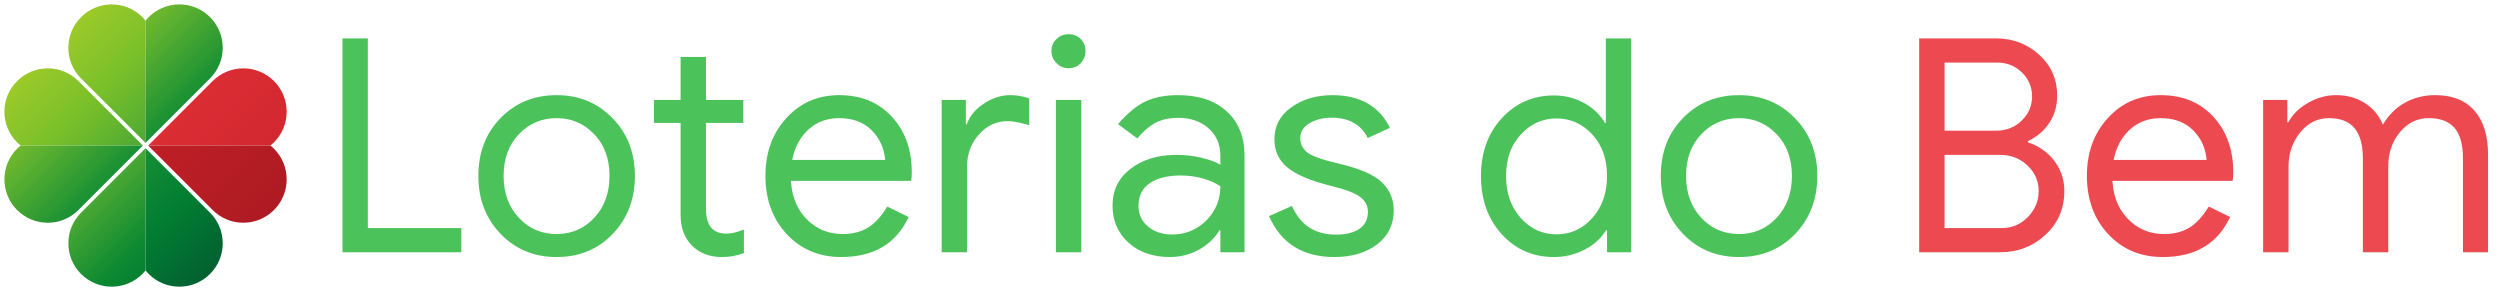
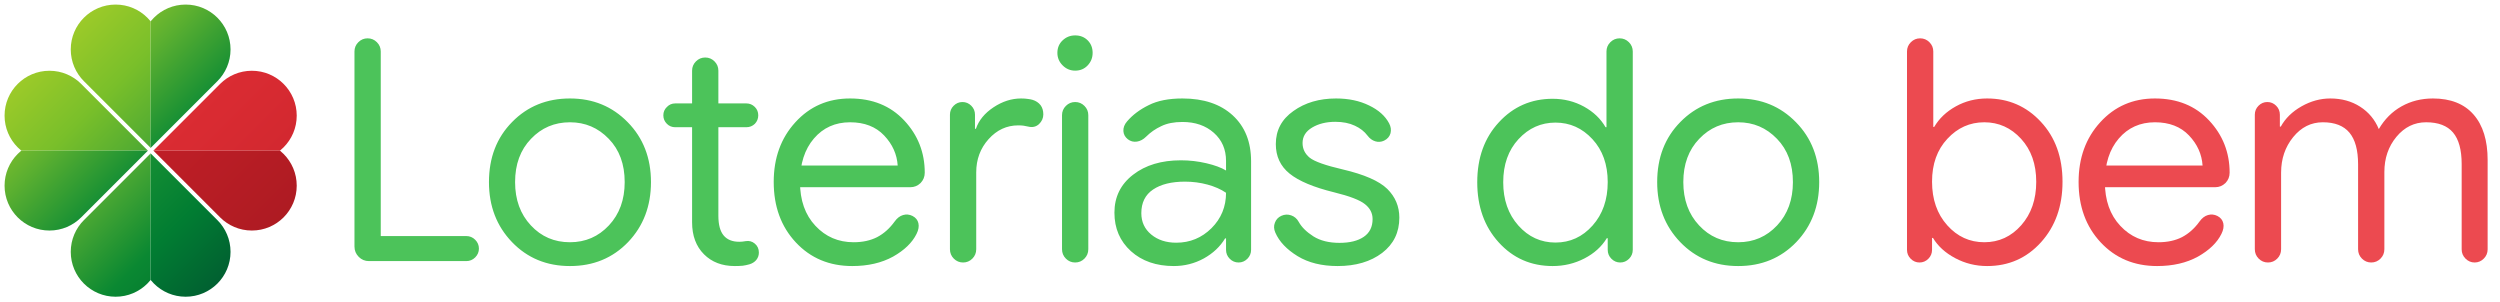
- <svg xmlns="http://www.w3.org/2000/svg" viewBox="0 0 1673.9 194.9" role="img" aria-label="Loterias do Bem">
+ <svg xmlns="http://www.w3.org/2000/svg" viewBox="0 0 1617.2 194.9" role="img" aria-label="Loterias do Bem">
  <svg viewBox="-660 -660 1320 1320" x="0" y="0" width="194.9" height="194.9">
    <defs>
      <linearGradient id="tc" gradientUnits="userSpaceOnUse" x1="-660" y1="-660" x2="660" y2="660">
        <stop offset="0" stop-color="#9cca29" />
        <stop offset="0.167" stop-color="#9cca29" />
        <stop offset="0.333" stop-color="#79bf2a" />
        <stop offset="0.5" stop-color="#4ba833" />
        <stop offset="0.667" stop-color="#0a8832" />
        <stop offset="0.833" stop-color="#00712f" />
        <stop offset="1" stop-color="#016031" />
      </linearGradient>
      <linearGradient id="te" gradientUnits="userSpaceOnUse" x1="-660" y1="-660" x2="660" y2="660">
        <stop offset="0" stop-color="#9cca29" />
        <stop offset="0.167" stop-color="#9cca29" />
        <stop offset="0.333" stop-color="#5cb030" />
        <stop offset="0.5" stop-color="#168f34" />
        <stop offset="0.667" stop-color="#017d32" />
        <stop offset="0.833" stop-color="#016031" />
        <stop offset="1" stop-color="#016031" />
      </linearGradient>
      <linearGradient id="tvc" gradientUnits="userSpaceOnUse" x1="-660" y1="-660" x2="660" y2="660">
        <stop offset="0" stop-color="#e4353c" />
        <stop offset="0.55" stop-color="#d92b32" />
        <stop offset="1" stop-color="#c7232b" />
      </linearGradient>
      <linearGradient id="tve" gradientUnits="userSpaceOnUse" x1="-660" y1="-660" x2="660" y2="660">
        <stop offset="0" stop-color="#cf242c" />
        <stop offset="0.55" stop-color="#bd1e26" />
        <stop offset="1" stop-color="#a51920" />
      </linearGradient>
      <clipPath id="tf0">
        <path d="M0 -12L292.4 -304.4L153.4 -443.4L-153.4 -443.4L-292.4 -304.4ZM-43.2 -443.4A196.6 196.6 0 1 0 350 -443.4A196.6 196.6 0 1 0 -43.2 -443.4ZM-350 -443.4A196.6 196.6 0 1 0 43.2 -443.4A196.6 196.6 0 1 0 -350 -443.4Z" />
      </clipPath>
      <clipPath id="tf1">
        <path d="M12 0L304.4 292.4L443.4 153.4L443.4 -153.4L304.4 -292.4ZM246.8 153.4A196.6 196.6 0 1 0 640 153.4A196.6 196.6 0 1 0 246.8 153.4ZM246.8 -153.4A196.6 196.6 0 1 0 640 -153.4A196.6 196.6 0 1 0 246.8 -153.4Z" />
      </clipPath>
      <clipPath id="tf2">
        <path d="M0 12L-292.4 304.4L-153.4 443.4L153.4 443.4L292.4 304.4ZM-350 443.4A196.6 196.6 0 1 0 43.2 443.4A196.6 196.6 0 1 0 -350 443.4ZM-43.2 443.4A196.6 196.6 0 1 0 350 443.4A196.6 196.6 0 1 0 -43.2 443.4Z" />
      </clipPath>
      <clipPath id="tf3">
        <path d="M-12 0L-304.4 -292.4L-443.4 -153.4L-443.4 153.4L-304.4 292.4ZM-640 -153.4A196.6 196.6 0 1 0 -246.8 -153.4A196.6 196.6 0 1 0 -640 -153.4ZM-640 153.4A196.6 196.6 0 1 0 -246.8 153.4A196.6 196.6 0 1 0 -640 153.4Z" />
      </clipPath>
    </defs>
    <g clip-path="url(#tf0)">
      <polygon points="0,40 -700,40 -700,-700 0,-700" fill="url(#tc)" />
      <polygon points="0,40 700,40 700,-700 0,-700" fill="url(#te)" />
    </g>
    <g clip-path="url(#tf1)">
      <polygon points="-40,0 -40,-700 700,-700 700,0" fill="url(#tvc)" />
      <polygon points="-40,0 -40,700 700,700 700,0" fill="url(#tve)" />
    </g>
    <g clip-path="url(#tf2)">
      <polygon points="0,-40 -700,-40 -700,700 0,700" fill="url(#tc)" />
      <polygon points="0,-40 700,-40 700,700 0,700" fill="url(#te)" />
    </g>
    <g clip-path="url(#tf3)">
      <polygon points="40,0 40,-700 -700,-700 -700,0" fill="url(#tc)" />
      <polygon points="40,0 40,700 -700,700 -700,0" fill="url(#te)" />
    </g>
  </svg>
  <g transform="translate(221.3 14.9)">
-     <path d="M8 154Q8 154 8 154Q8 154 8 154L8 10.8Q8 10.8 8 10.8Q8 10.8 8 10.8L25 10.8Q25 10.8 25 10.8Q25 10.8 25 10.8L25 137.8L87.6 137.8Q87.6 137.8 87.6 137.8Q87.6 137.8 87.6 137.8L87.6 154Q87.6 154 87.6 154Q87.6 154 87.6 154Z M151.4 157.2Q128.8 157.2 113.9 141.7Q99 126.2 99 102.9L99 102.9Q99 79.2 114 64Q128.9 48.8 151.4 48.8Q173.8 48.8 188.8 64.2Q203.8 79.5 203.8 102.9L203.8 102.9Q203.8 126.2 189 141.7Q174.1 157.2 151.4 157.2ZM151.4 141.8Q166.4 141.8 176.6 130.9Q186.8 120 186.8 102.9L186.8 102.9Q186.8 85.5 176.5 74.9Q166.2 64.2 151.4 64.2Q136.4 64.2 126.2 74.9Q115.9 85.6 115.9 102.9L115.9 102.9Q115.9 120 126.1 130.9Q136.2 141.8 151.4 141.8Z M262 157.2Q249.7 157.2 242.1 149.6Q234.4 141.9 234.4 128.9L234.4 23.2Q234.4 23.2 234.4 23.2Q234.4 23.2 234.4 23.2L251.4 23.2Q251.4 23.2 251.4 23.2Q251.4 23.2 251.4 23.2L251.4 124.7Q251.4 133.3 254.8 137.4Q258.2 141.5 264.9 141.5Q267.3 141.5 270.3 140.9Q273.2 140.2 276.8 138.8Q276.8 138.8 276.8 138.8Q276.8 138.8 276.8 138.8L276.8 154.6Q276.8 154.6 276.8 154.6Q276.8 154.6 276.8 154.6Q272.7 156 269.3 156.6Q265.9 157.2 262 157.2ZM216.6 67.4Q216.6 67.4 216.6 67.4Q216.6 67.4 216.6 67.4L216.6 52Q216.6 52 216.6 52Q216.6 52 216.6 52L276.4 52Q276.4 52 276.4 52Q276.4 52 276.4 52L276.4 67.4Q276.4 67.4 276.4 67.4Q276.4 67.4 276.4 67.4Z M342 157.2Q319.8 157.2 305.5 141.9Q291.2 126.6 291.2 102.8L291.2 102.8Q291.2 79.5 305.2 64.2Q319.2 48.8 340.6 48.8Q362.6 48.8 375.9 63.3Q389.2 77.7 389.2 100.6Q389.2 102.4 389.1 103.4Q389 104.3 388.8 106.2Q388.8 106.2 388.8 106.2Q388.8 106.2 388.8 106.2L301.2 106.2L301.2 92.2L371.4 92.2L371.4 92.2Q370.4 80.4 362.3 72.3Q354.2 64.2 340.6 64.2Q326.2 64.2 317.2 74.7Q308.2 85.2 308.2 102.8L308.2 102.8Q308.2 120.6 318.2 131.2Q328.1 141.8 342.9 141.8Q352.7 141.8 359.7 137.6Q366.7 133.4 372.8 123.4Q372.8 123.4 372.8 123.4Q372.8 123.4 372.8 123.4L387.1 130.4Q387.1 130.4 387.1 130.4Q387.1 130.4 387.1 130.4Q380.7 144 369.4 150.6Q358.1 157.2 342 157.2Z M409.2 154Q409.2 154 409.2 154Q409.2 154 409.2 154L409.2 52Q409.2 52 409.2 52Q409.2 52 409.2 52L425.4 52Q425.4 52 425.4 52Q425.4 52 425.4 52L425.4 70.4L422.7 68.4L426 68.4Q428.8 60.2 437.4 54.5Q446 48.8 455.2 48.8Q457.8 48.8 460.7 49.2Q463.5 49.6 467.8 50.9Q467.8 50.9 467.8 50.9Q467.8 50.9 467.8 50.9L467.8 68.9Q467.8 68.9 467.8 68.9Q467.8 68.9 467.8 68.9Q461.6 67.1 458.5 66.7Q455.3 66.2 453.4 66.2Q442.2 66.2 434.2 75.1Q426.2 84 426.2 96.6L426.2 154Q426.2 154 426.2 154Q426.2 154 426.2 154Z M485.7 154Q485.7 154 485.7 154Q485.7 154 485.7 154L485.7 52Q485.7 52 485.7 52Q485.7 52 485.7 52L502.7 52Q502.7 52 502.7 52Q502.7 52 502.7 52L502.7 154Q502.7 154 502.7 154Q502.7 154 502.7 154ZM494.2 30.8Q489.5 30.8 486.1 27.4Q482.7 24 482.7 19.3Q482.7 14.4 486.1 11.2Q489.5 8 494.2 8Q499.1 8 502.3 11.2Q505.5 14.4 505.5 19.3Q505.5 24 502.3 27.4Q499.1 30.8 494.2 30.8Z M562 157.2Q545 157.2 534.3 147.6Q523.6 137.9 523.6 122.7L523.6 122.7Q523.6 107.4 535.7 98.1Q547.7 88.8 566.6 88.8Q575 88.8 583.1 90.7Q591.2 92.6 595.8 95.4L595.8 89.2Q595.8 78 587.9 71Q580 64 567.6 64Q558.7 64 552.5 67.3Q546.3 70.5 540.2 77.8Q540.2 77.8 540.2 77.8Q540.2 77.8 540.2 77.8L527.3 68.2Q527.3 68.2 527.3 68.2Q527.3 68.2 527.3 68.2Q536.8 57.2 545.7 53Q554.6 48.8 567.6 48.8Q588.2 48.8 600.1 59.7Q612 70.6 612 89.4L612 154Q612 154 612 154Q612 154 612 154L595.8 154Q595.8 154 595.8 154Q595.8 154 595.8 154L595.8 129.3L601.8 139.3L595.2 139.3Q590.4 147.3 581.4 152.3Q572.4 157.2 562 157.2ZM563.6 142.1Q576.9 142.1 586.4 132.7Q595.8 123.3 595.8 109.8L595.8 109.8Q590.8 106.4 583.8 104.5Q576.8 102.6 569.2 102.6Q556.2 102.6 548.6 107.7Q541 112.8 541 123L541 123Q541 131.5 547.4 136.8Q553.8 142.1 563.6 142.1Z M672 157.2Q656.6 157.2 645.6 150.5Q634.6 143.8 628.4 129.8Q628.4 129.8 628.4 129.8Q628.4 129.8 628.4 129.8L643.7 123Q643.7 123 643.7 123Q643.7 123 643.7 123Q648.2 132.9 655.6 137.6Q663 142.2 673.2 142.2Q683.2 142.2 688.9 138.3Q694.6 134.4 694.6 126.8L694.6 126.8Q694.6 121.1 689.7 117.2Q684.8 113.2 669.7 109.5Q649.8 104.6 640.9 97.4Q632 90.2 632 78.3L632 78.3Q632 64.9 643.4 56.9Q654.7 48.8 671 48.8Q684.7 48.8 694.5 54.4Q704.2 60 709.3 70.7Q709.3 70.7 709.3 70.7Q709.3 70.7 709.3 70.7L694.5 77.5Q694.5 77.5 694.5 77.5Q694.5 77.5 694.5 77.5Q691 70.6 685 67.3Q678.9 63.9 670.5 63.9Q661.7 63.9 655.5 67.6Q649.3 71.3 649.3 77.6L649.3 77.6Q649.3 83.3 653.9 87.1Q658.5 90.8 675.3 94.7Q696.2 99.6 704.1 107.3Q711.9 115 711.9 125.9L711.9 125.9Q711.9 140.2 700.8 148.7Q689.6 157.2 672 157.2Z M819.1 157.2Q798.1 157.2 784.2 141.9Q770.3 126.6 770.3 103L770.3 103Q770.3 79.3 784.3 64.2Q798.3 49 819.1 49Q830.1 49 839.4 54.1Q848.6 59.2 853.3 67.4L853.9 67.4L853.9 10.8Q853.9 10.8 853.9 10.8Q853.9 10.8 853.9 10.8L870.9 10.8Q870.9 10.8 870.9 10.8Q870.9 10.8 870.9 10.8L870.9 154Q870.9 154 870.9 154Q870.9 154 870.9 154L854.7 154Q854.7 154 854.7 154Q854.7 154 854.7 154L854.7 135.2L856.7 139.2L854.1 139.2Q849.1 147.4 839.6 152.3Q830.1 157.2 819.1 157.2ZM820.9 142Q835.1 142 844.9 131Q854.7 120 854.7 102.9L854.7 102.9Q854.7 85.8 844.8 75.1Q834.9 64.4 820.9 64.4Q806.9 64.4 797 75.1Q787.1 85.8 787.1 103L787.1 103Q787.1 120 796.9 131Q806.7 142 820.9 142Z M943.1 157.2Q920.5 157.2 905.6 141.7Q890.7 126.2 890.7 102.9L890.7 102.9Q890.7 79.2 905.7 64Q920.6 48.8 943.1 48.8Q965.5 48.8 980.5 64.2Q995.5 79.5 995.5 102.9L995.5 102.9Q995.5 126.2 980.7 141.7Q965.8 157.2 943.1 157.2ZM943.1 141.8Q958.1 141.8 968.3 130.9Q978.5 120 978.5 102.9L978.5 102.9Q978.5 85.5 968.2 74.9Q957.9 64.2 943.1 64.2Q928.1 64.2 917.9 74.9Q907.6 85.6 907.6 102.9L907.6 102.9Q907.6 120 917.8 130.9Q927.9 141.8 943.1 141.8Z" fill="#4cc35a" />
-     <path d="M1063.7 154Q1063.7 154 1063.7 154Q1063.7 154 1063.7 154L1063.7 10.8Q1063.7 10.8 1063.7 10.8Q1063.7 10.8 1063.7 10.8L1115.1 10.8Q1132 10.8 1144.1 21.8Q1156.1 32.7 1156.1 49.1L1156.1 49.1Q1156.1 59.4 1150.9 67.3Q1145.7 75.2 1136.5 79.6L1136.5 80.4Q1147.4 84 1154.2 92.8Q1160.9 101.6 1160.9 113L1160.9 113Q1160.9 130.6 1148.3 142.3Q1135.7 154 1117.9 154ZM1080.7 137.8L1118.9 137.8Q1129.3 137.8 1136.5 130.4Q1143.7 123 1143.7 113L1143.7 113Q1143.7 102.9 1136.2 95.9Q1128.7 88.8 1118.1 88.8L1072.7 88.8L1072.7 72.6L1115.1 72.6Q1125.5 72.6 1132.4 65.8Q1139.3 59 1139.3 49.7L1139.3 49.7Q1139.3 40.4 1132.6 33.7Q1125.8 27 1115.9 27L1080.7 27Z M1226.8 157.2Q1204.6 157.2 1190.3 141.9Q1176 126.6 1176 102.8L1176 102.8Q1176 79.5 1190 64.2Q1204 48.8 1225.4 48.8Q1247.4 48.8 1260.7 63.3Q1274 77.7 1274 100.6Q1274 102.4 1273.9 103.4Q1273.8 104.3 1273.6 106.2Q1273.6 106.2 1273.6 106.2Q1273.6 106.2 1273.6 106.2L1186 106.2L1186 92.2L1256.2 92.2L1256.2 92.2Q1255.2 80.4 1247.1 72.3Q1239 64.2 1225.4 64.2Q1211 64.2 1202 74.7Q1193 85.2 1193 102.8L1193 102.8Q1193 120.6 1203 131.2Q1212.9 141.8 1227.7 141.8Q1237.5 141.8 1244.5 137.6Q1251.5 133.4 1257.6 123.4Q1257.6 123.4 1257.6 123.4Q1257.6 123.4 1257.6 123.4L1271.9 130.4Q1271.9 130.4 1271.9 130.4Q1271.9 130.4 1271.9 130.4Q1265.5 144 1254.2 150.6Q1242.9 157.2 1226.8 157.2Z M1294 154Q1294 154 1294 154Q1294 154 1294 154L1294 52Q1294 52 1294 52Q1294 52 1294 52L1310.2 52Q1310.2 52 1310.2 52Q1310.2 52 1310.2 52L1310.2 69L1308.5 67L1310.8 67Q1315.2 59 1324.2 53.9Q1333.2 48.8 1342.8 48.8Q1353.8 48.8 1362.1 54.1Q1370.4 59.4 1374.2 68.6Q1379.8 59 1388.9 53.9Q1398 48.8 1409.2 48.8Q1426.4 48.8 1435.5 59.2Q1444.6 69.6 1444.6 88.6L1444.6 154Q1444.6 154 1444.6 154Q1444.6 154 1444.6 154L1427.8 154Q1427.8 154 1427.8 154Q1427.8 154 1427.8 154L1427.8 91.2Q1427.8 77.4 1422.2 70.8Q1416.6 64.2 1404.8 64.2Q1393.4 64.2 1385.6 73.6Q1377.8 83 1377.8 96.4L1377.8 154Q1377.8 154 1377.8 154Q1377.8 154 1377.8 154L1360.8 154Q1360.8 154 1360.8 154Q1360.8 154 1360.8 154L1360.8 91.4Q1360.8 77.6 1355.2 70.9Q1349.6 64.2 1338 64.2Q1326.6 64.2 1318.8 73.8Q1311 83.4 1311 96.8L1311 154Q1311 154 1311 154Q1311 154 1311 154Z" fill="#ec4a50" />
+     <path d="M17.4 154Q13.5 154 10.8 151.3Q8 148.5 8 144.6L8 18.4Q8 14.9 10.5 12.4Q13 9.9 16.5 9.9L16.5 9.9Q20 9.9 22.5 12.4Q25 14.9 25 18.4L25 137.8L80.3 137.8Q83.7 137.8 86.1 140.2Q88.5 142.6 88.5 145.9L88.5 145.9Q88.5 149.2 86.1 151.6Q83.7 154 80.3 154Z M147.4 157.2Q124.8 157.2 109.9 141.7Q95 126.2 95 102.9L95 102.9Q95 79.2 110 64Q124.9 48.8 147.4 48.8Q169.8 48.8 184.8 64.2Q199.8 79.5 199.8 102.9L199.8 102.9Q199.8 126.2 185 141.7Q170.1 157.2 147.4 157.2ZM147.4 141.8Q162.4 141.8 172.6 130.9Q182.8 120 182.8 102.9L182.8 102.9Q182.8 85.5 172.5 74.9Q162.2 64.2 147.4 64.2Q132.4 64.2 122.2 74.9Q111.9 85.6 111.9 102.9L111.9 102.9Q111.9 120 122.1 130.9Q132.2 141.8 147.4 141.8Z M254 157.2Q241.7 157.2 234.1 149.6Q226.4 141.9 226.4 128.9L226.4 30.8Q226.4 27.3 228.9 24.8Q231.4 22.3 234.9 22.3L234.9 22.3Q238.4 22.3 240.9 24.8Q243.4 27.3 243.4 30.8L243.4 124.7Q243.4 133.3 246.8 137.4Q250.2 141.5 256.9 141.5Q257.8 141.5 258.9 141.4Q259.9 141.3 261 141.1Q264.4 140.5 267 142.7Q269.6 144.9 269.6 148.5L269.6 148.5Q269.6 151.2 267.9 153.3Q266.2 155.3 263.4 156.1Q261.3 156.7 259.1 157Q256.8 157.2 254 157.2ZM215.5 67.4Q212.3 67.4 210.1 65.2Q207.8 62.9 207.8 59.7L207.8 59.7Q207.8 56.5 210.1 54.3Q212.3 52 215.5 52L261.5 52Q264.7 52 267 54.3Q269.2 56.5 269.2 59.7L269.2 59.7Q269.2 62.9 267 65.2Q264.7 67.4 261.5 67.4Z M330 157.2Q307.8 157.2 293.5 141.9Q279.2 126.6 279.2 102.8L279.2 102.8Q279.2 79.5 293.2 64.2Q307.2 48.8 328.6 48.8Q350.3 48.8 363.6 63Q376.9 77.2 376.9 96.8Q376.9 96.8 376.9 96.8Q376.9 96.8 376.9 96.8Q376.9 100.7 374.2 103.5Q371.4 106.2 367.6 106.2L289.2 106.2L289.2 92.2L359.4 92.2L359.4 92.2Q358.7 81.2 350.6 72.7Q342.5 64.2 328.6 64.2Q314.2 64.2 305.2 74.7Q296.2 85.2 296.2 102.8L296.2 102.8Q296.2 120.6 306.2 131.2Q316.1 141.8 330.9 141.8Q339.6 141.8 346.1 138.5Q352.6 135.1 357.5 128.3Q359.8 125.1 362.9 124.2Q366 123.3 369 124.8L369 124.8Q372.1 126.4 372.8 129.5Q373.5 132.6 371.6 136.4Q367.4 144.9 356.4 151.1Q345.3 157.2 330 157.2Z M401.7 154.9Q398.2 154.9 395.7 152.4Q393.2 149.9 393.2 146.3L393.2 59.3Q393.2 55.9 395.6 53.5Q398 51.1 401.3 51.1L401.3 51.1Q404.6 51.1 407 53.5Q409.4 55.9 409.4 59.3L409.4 70.4L406.7 68.4L410 68.4Q412.8 60.2 421.4 54.5Q430 48.8 439.2 48.8Q441.8 48.8 443.6 49.1Q445.4 49.3 446.7 49.7Q449.9 50.7 451.8 53.1Q453.6 55.5 453.6 59.1L453.6 59.1Q453.6 62.7 450.8 65.4Q447.9 68 443.9 67Q442.3 66.6 440.8 66.4Q439.3 66.2 437.4 66.2Q426.2 66.2 418.2 75.1Q410.2 84 410.2 96.6L410.2 146.3Q410.2 149.9 407.7 152.4Q405.2 154.9 401.7 154.9Z M474.2 154.9Q470.7 154.9 468.2 152.4Q465.7 149.9 465.7 146.3L465.7 59.6Q465.7 56.1 468.2 53.6Q470.7 51.1 474.2 51.1L474.2 51.1Q477.7 51.1 480.2 53.6Q482.7 56.1 482.7 59.6L482.7 146.3Q482.7 149.9 480.2 152.4Q477.7 154.9 474.2 154.9ZM474.2 30.8Q469.5 30.8 466.1 27.4Q462.7 24 462.7 19.3Q462.7 14.4 466.1 11.2Q469.5 8 474.2 8Q479.1 8 482.3 11.2Q485.5 14.4 485.5 19.3Q485.5 24 482.3 27.4Q479.1 30.8 474.2 30.8Z M538 157.2Q521 157.2 510.3 147.6Q499.6 137.9 499.6 122.7L499.6 122.7Q499.6 107.4 511.7 98.1Q523.7 88.8 542.6 88.8Q551 88.8 559.1 90.7Q567.2 92.6 571.8 95.4L571.8 89.2Q571.8 78 563.9 71Q556 64 543.6 64Q535.4 64 529.9 66.7Q524.3 69.3 520.1 73.5Q517.4 76.2 514.2 76.7Q510.9 77.2 508.3 75.2L508.3 75.2Q505.6 73.1 505.4 69.9Q505.2 66.6 507.8 63.6Q513.2 57.3 521.8 53.1Q530.3 48.8 543.6 48.8Q564.2 48.8 576.1 59.7Q588 70.6 588 89.4L588 146.7Q588 150.1 585.6 152.5Q583.2 154.9 579.9 154.9L579.9 154.9Q576.6 154.9 574.2 152.5Q571.8 150.1 571.8 146.7L571.8 129.3L577.8 139.3L571.2 139.3Q566.4 147.3 557.4 152.3Q548.4 157.2 538 157.2ZM539.6 142.1Q552.9 142.1 562.4 132.7Q571.8 123.3 571.8 109.8L571.8 109.8Q566.8 106.4 559.8 104.5Q552.8 102.6 545.2 102.6Q532.2 102.6 524.6 107.7Q517 112.8 517 123L517 123Q517 131.5 523.4 136.8Q529.8 142.1 539.6 142.1Z M644 157.2Q628.6 157.2 618.1 150.8Q607.5 144.3 603.7 135.6Q602.2 132.2 603.4 129.2Q604.5 126.1 607.6 124.7L607.6 124.7Q610.7 123.3 613.9 124.4Q617.1 125.5 618.8 128.6Q621.6 133.7 628.3 138Q635 142.2 645.2 142.2Q655.2 142.2 660.9 138.3Q666.6 134.4 666.6 126.8L666.6 126.8Q666.6 121.1 661.7 117.2Q656.8 113.2 641.7 109.5Q621.8 104.6 612.9 97.4Q604 90.2 604 78.3L604 78.3Q604 64.9 615.4 56.9Q626.7 48.8 643 48.8Q655.1 48.8 664.3 53.3Q673.5 57.7 677.3 64.9Q679 68.1 678.2 71.3Q677.3 74.5 674 76.1L674 76.1Q671.2 77.4 668.3 76.5Q665.4 75.6 663.3 72.8Q660.3 68.8 655.1 66.4Q649.8 63.9 642.5 63.9Q633.7 63.9 627.5 67.6Q621.3 71.3 621.3 77.6L621.3 77.6Q621.3 83.3 625.9 87.1Q630.5 90.8 647.3 94.7Q668.2 99.6 676.1 107.3Q683.9 115 683.9 125.9L683.9 125.9Q683.9 140.2 672.8 148.7Q661.6 157.2 644 157.2Z M783.1 157.2Q762.1 157.2 748.2 141.9Q734.3 126.6 734.3 103L734.3 103Q734.3 79.3 748.3 64.2Q762.3 49 783.1 49Q794.1 49 803.4 54.1Q812.6 59.2 817.3 67.4L817.9 67.4L817.9 18.4Q817.9 14.9 820.4 12.4Q822.9 9.9 826.4 9.9L826.4 9.9Q829.9 9.9 832.4 12.4Q834.9 14.9 834.9 18.4L834.9 146.7Q834.9 150.1 832.5 152.5Q830.1 154.9 826.8 154.9L826.8 154.9Q823.5 154.9 821.1 152.5Q818.7 150.1 818.7 146.7L818.7 135.2L820.7 139.2L818.1 139.2Q813.1 147.4 803.6 152.3Q794.1 157.2 783.1 157.2ZM784.9 142Q799.1 142 808.9 131Q818.7 120 818.7 102.9L818.7 102.9Q818.7 85.8 808.8 75.1Q798.9 64.4 784.9 64.4Q770.9 64.4 761 75.1Q751.1 85.8 751.1 103L751.1 103Q751.1 120 760.9 131Q770.7 142 784.9 142Z M903.1 157.2Q880.5 157.2 865.6 141.7Q850.7 126.2 850.7 102.9L850.7 102.9Q850.7 79.2 865.7 64Q880.6 48.8 903.1 48.8Q925.5 48.8 940.5 64.2Q955.5 79.5 955.5 102.9L955.5 102.9Q955.5 126.2 940.7 141.7Q925.8 157.2 903.1 157.2ZM903.1 141.8Q918.1 141.8 928.3 130.9Q938.5 120 938.5 102.9L938.5 102.9Q938.5 85.5 928.2 74.9Q917.9 64.2 903.1 64.2Q888.1 64.2 877.9 74.9Q867.6 85.6 867.6 102.9L867.6 102.9Q867.6 120 877.8 130.9Q887.9 141.8 903.1 141.8Z" fill="#4cc35a" />
+     <path d="M1064.1 157.2Q1053.1 157.2 1043.5 152.1Q1033.9 147 1029.1 139L1024.5 139L1028.5 134L1028.5 146.7Q1028.5 150.1 1026.1 152.5Q1023.7 154.9 1020.4 154.9L1020.4 154.9Q1017.1 154.9 1014.7 152.5Q1012.3 150.1 1012.3 146.7L1012.3 18.4Q1012.3 14.9 1014.8 12.4Q1017.3 9.9 1020.8 9.9L1020.8 9.9Q1024.3 9.9 1026.8 12.4Q1029.3 14.9 1029.3 18.4L1029.3 67.2L1029.9 67.2Q1034.7 59 1043.9 53.9Q1053.1 48.8 1064.1 48.8Q1084.9 48.8 1098.9 63.9Q1112.9 78.9 1112.9 102.7L1112.9 102.7Q1112.9 126.4 1099 141.8Q1085.1 157.2 1064.1 157.2ZM1062.3 141.8Q1076.5 141.8 1086.2 130.8Q1095.9 119.8 1095.9 102.7L1095.9 102.7Q1095.9 85.6 1086.1 74.9Q1076.3 64.2 1062.3 64.2Q1048.3 64.2 1038.4 74.9Q1028.5 85.5 1028.5 102.6L1028.5 102.6Q1028.5 119.8 1038.3 130.8Q1048.1 141.8 1062.3 141.8Z M1174.1 157.2Q1151.9 157.2 1137.6 141.9Q1123.3 126.6 1123.3 102.8L1123.3 102.8Q1123.3 79.5 1137.3 64.2Q1151.3 48.8 1172.7 48.8Q1194.4 48.8 1207.7 63Q1221 77.2 1221 96.8Q1221 96.8 1221 96.8Q1221 96.8 1221 96.8Q1221 100.7 1218.3 103.5Q1215.5 106.2 1211.7 106.2L1133.3 106.2L1133.3 92.2L1203.5 92.2L1203.5 92.2Q1202.8 81.2 1194.7 72.7Q1186.6 64.2 1172.7 64.2Q1158.3 64.2 1149.3 74.7Q1140.3 85.2 1140.3 102.8L1140.3 102.8Q1140.3 120.6 1150.3 131.2Q1160.2 141.8 1175 141.8Q1183.7 141.8 1190.2 138.5Q1196.7 135.1 1201.6 128.3Q1203.9 125.1 1207 124.2Q1210.1 123.3 1213.1 124.8L1213.1 124.8Q1216.2 126.4 1216.9 129.5Q1217.6 132.6 1215.7 136.4Q1211.5 144.9 1200.5 151.1Q1189.4 157.2 1174.1 157.2Z M1245.8 154.9Q1242.3 154.9 1239.8 152.4Q1237.3 149.9 1237.3 146.3L1237.3 59.3Q1237.3 55.9 1239.7 53.5Q1242.1 51.1 1245.4 51.1L1245.4 51.1Q1248.7 51.1 1251.1 53.5Q1253.5 55.9 1253.5 59.3L1253.5 69L1251.8 67L1254.1 67Q1258.5 59 1267.5 53.9Q1276.5 48.8 1286.1 48.8Q1297.1 48.8 1305.4 54.1Q1313.7 59.4 1317.5 68.6Q1323.1 59 1332.2 53.9Q1341.3 48.8 1352.5 48.8Q1369.7 48.8 1378.8 59.2Q1387.9 69.6 1387.9 88.6L1387.9 146.4Q1387.9 149.9 1385.4 152.4Q1382.9 154.9 1379.5 154.9L1379.5 154.9Q1376.1 154.9 1373.6 152.4Q1371.1 149.9 1371.1 146.4L1371.1 91.2Q1371.1 77.4 1365.5 70.8Q1359.9 64.2 1348.1 64.2Q1336.7 64.2 1328.9 73.6Q1321.1 83 1321.1 96.4L1321.1 146.3Q1321.1 149.9 1318.6 152.4Q1316.1 154.9 1312.6 154.9L1312.6 154.9Q1309.1 154.9 1306.6 152.4Q1304.1 149.9 1304.1 146.3L1304.1 91.4Q1304.1 77.6 1298.5 70.9Q1292.9 64.2 1281.3 64.2Q1269.9 64.2 1262.1 73.8Q1254.3 83.4 1254.3 96.8L1254.3 146.3Q1254.3 149.9 1251.8 152.4Q1249.3 154.9 1245.8 154.9Z" fill="#ec4a50" />
  </g>
</svg>
